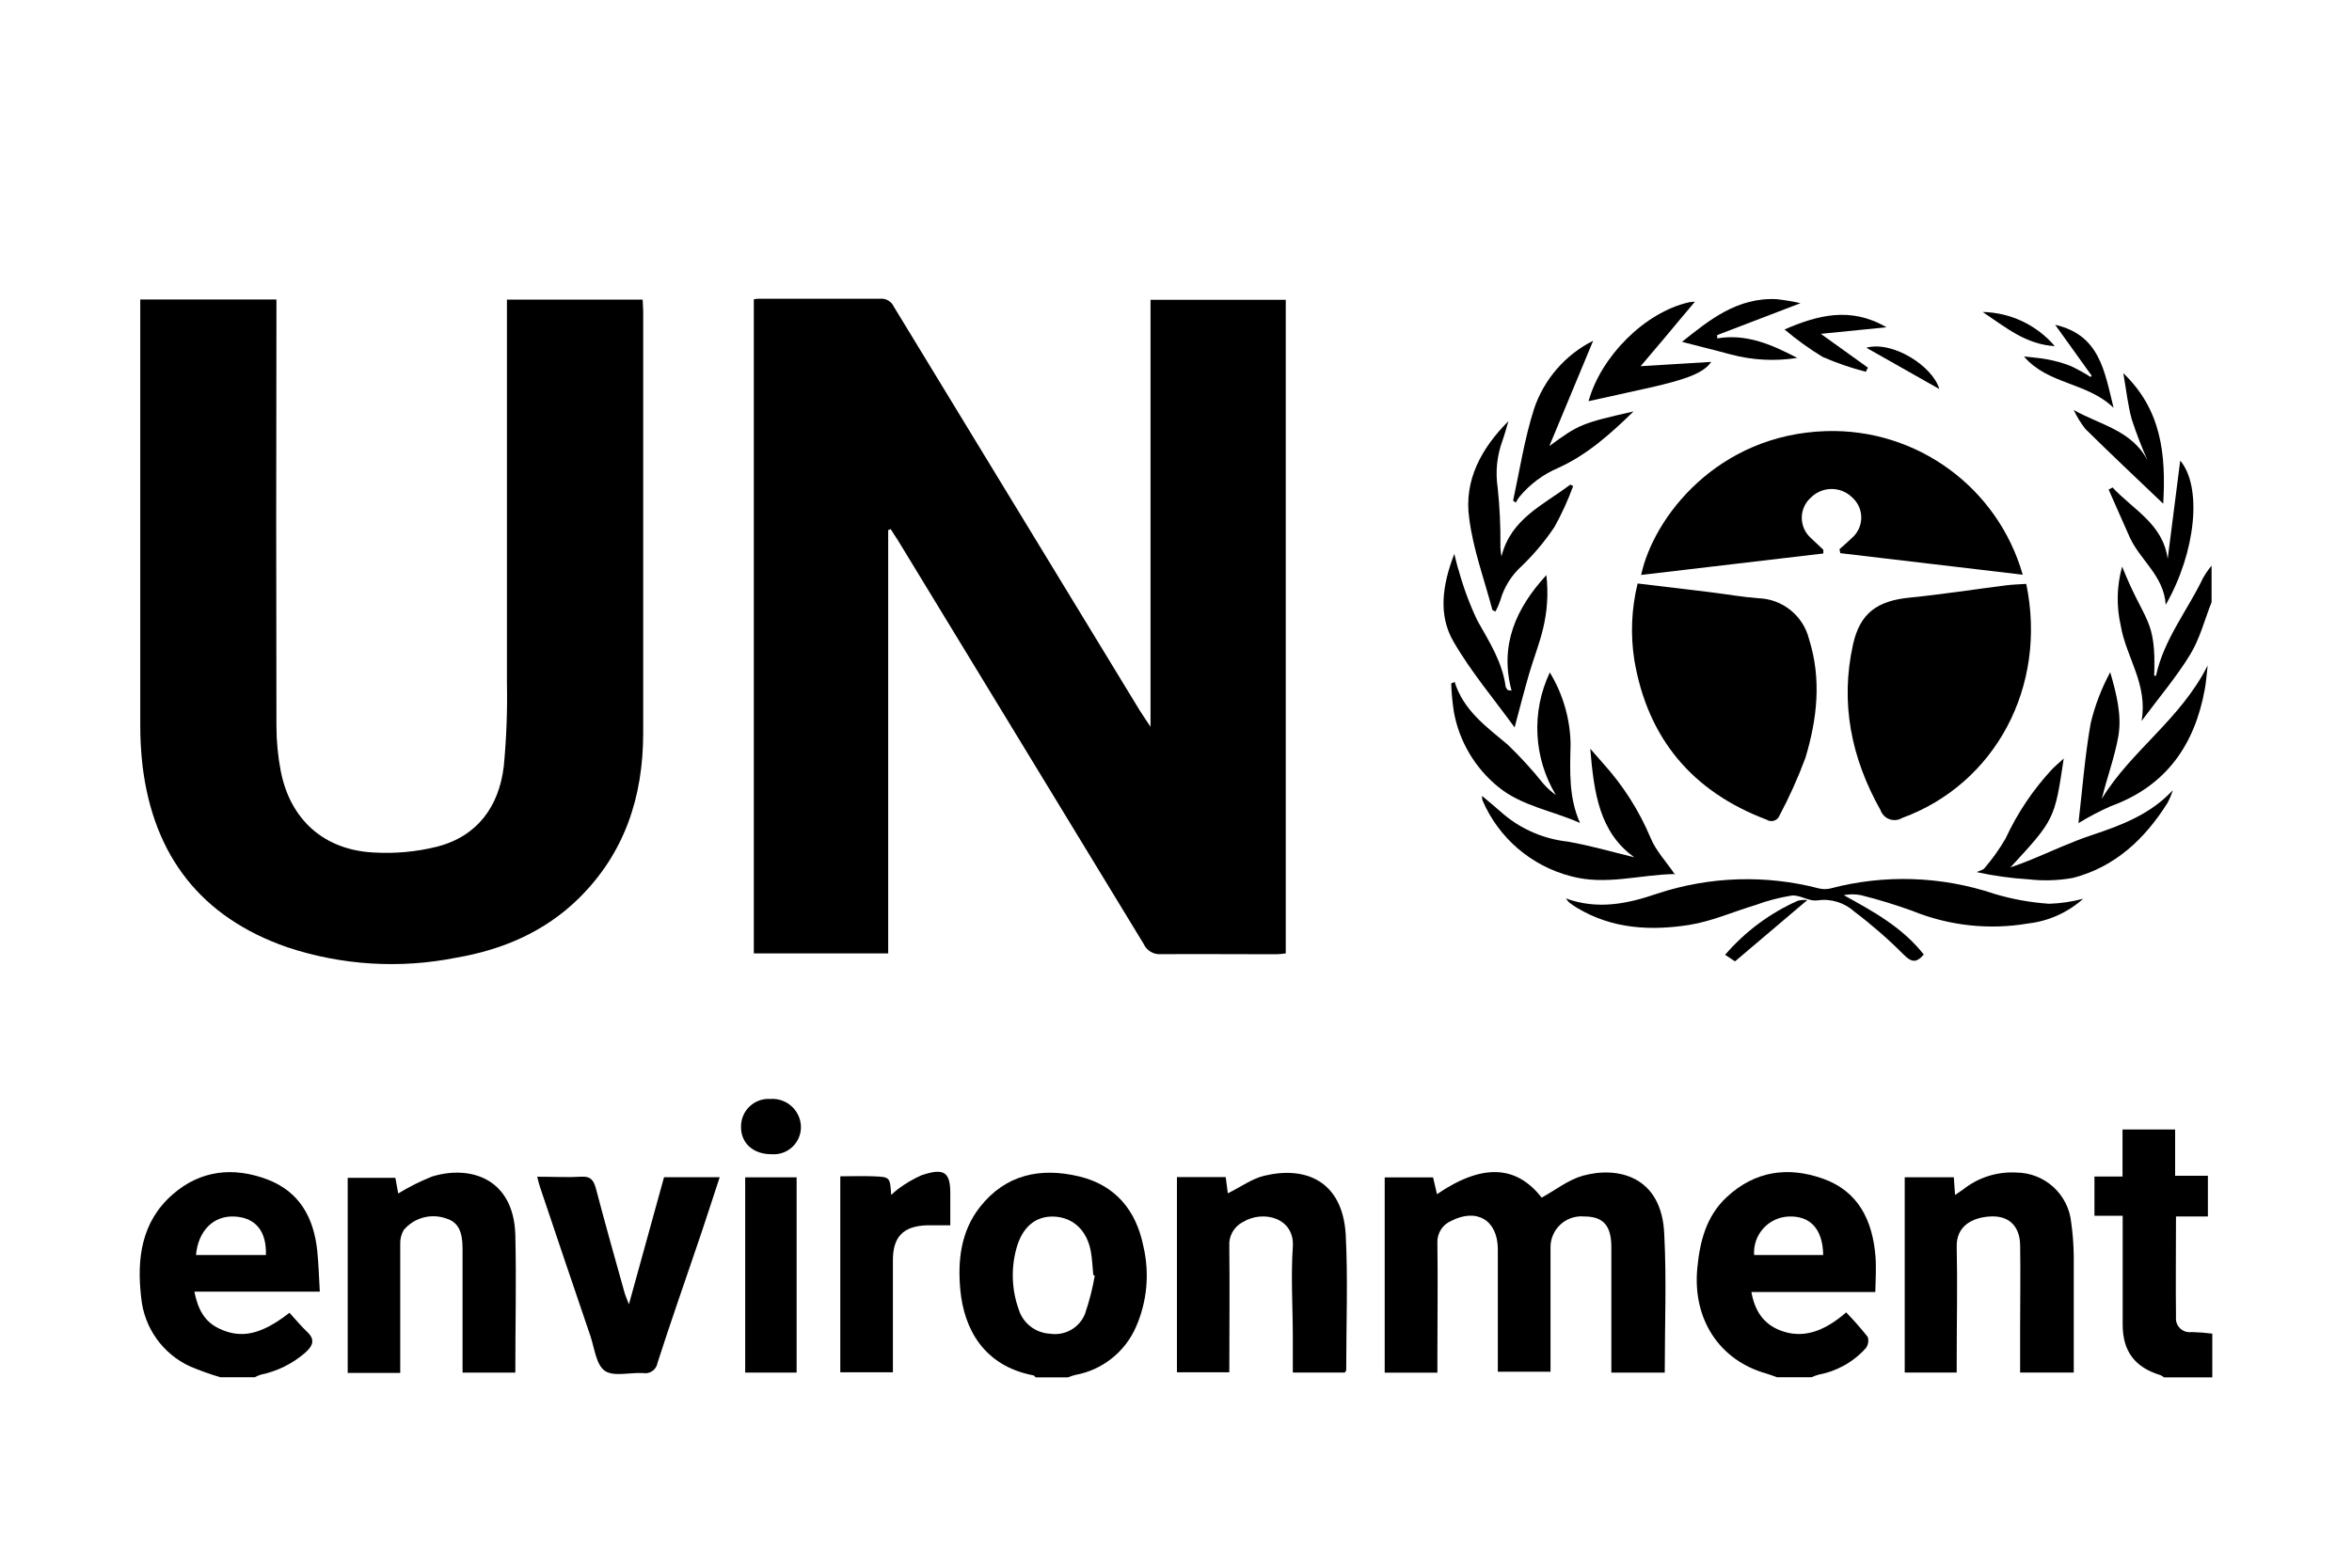
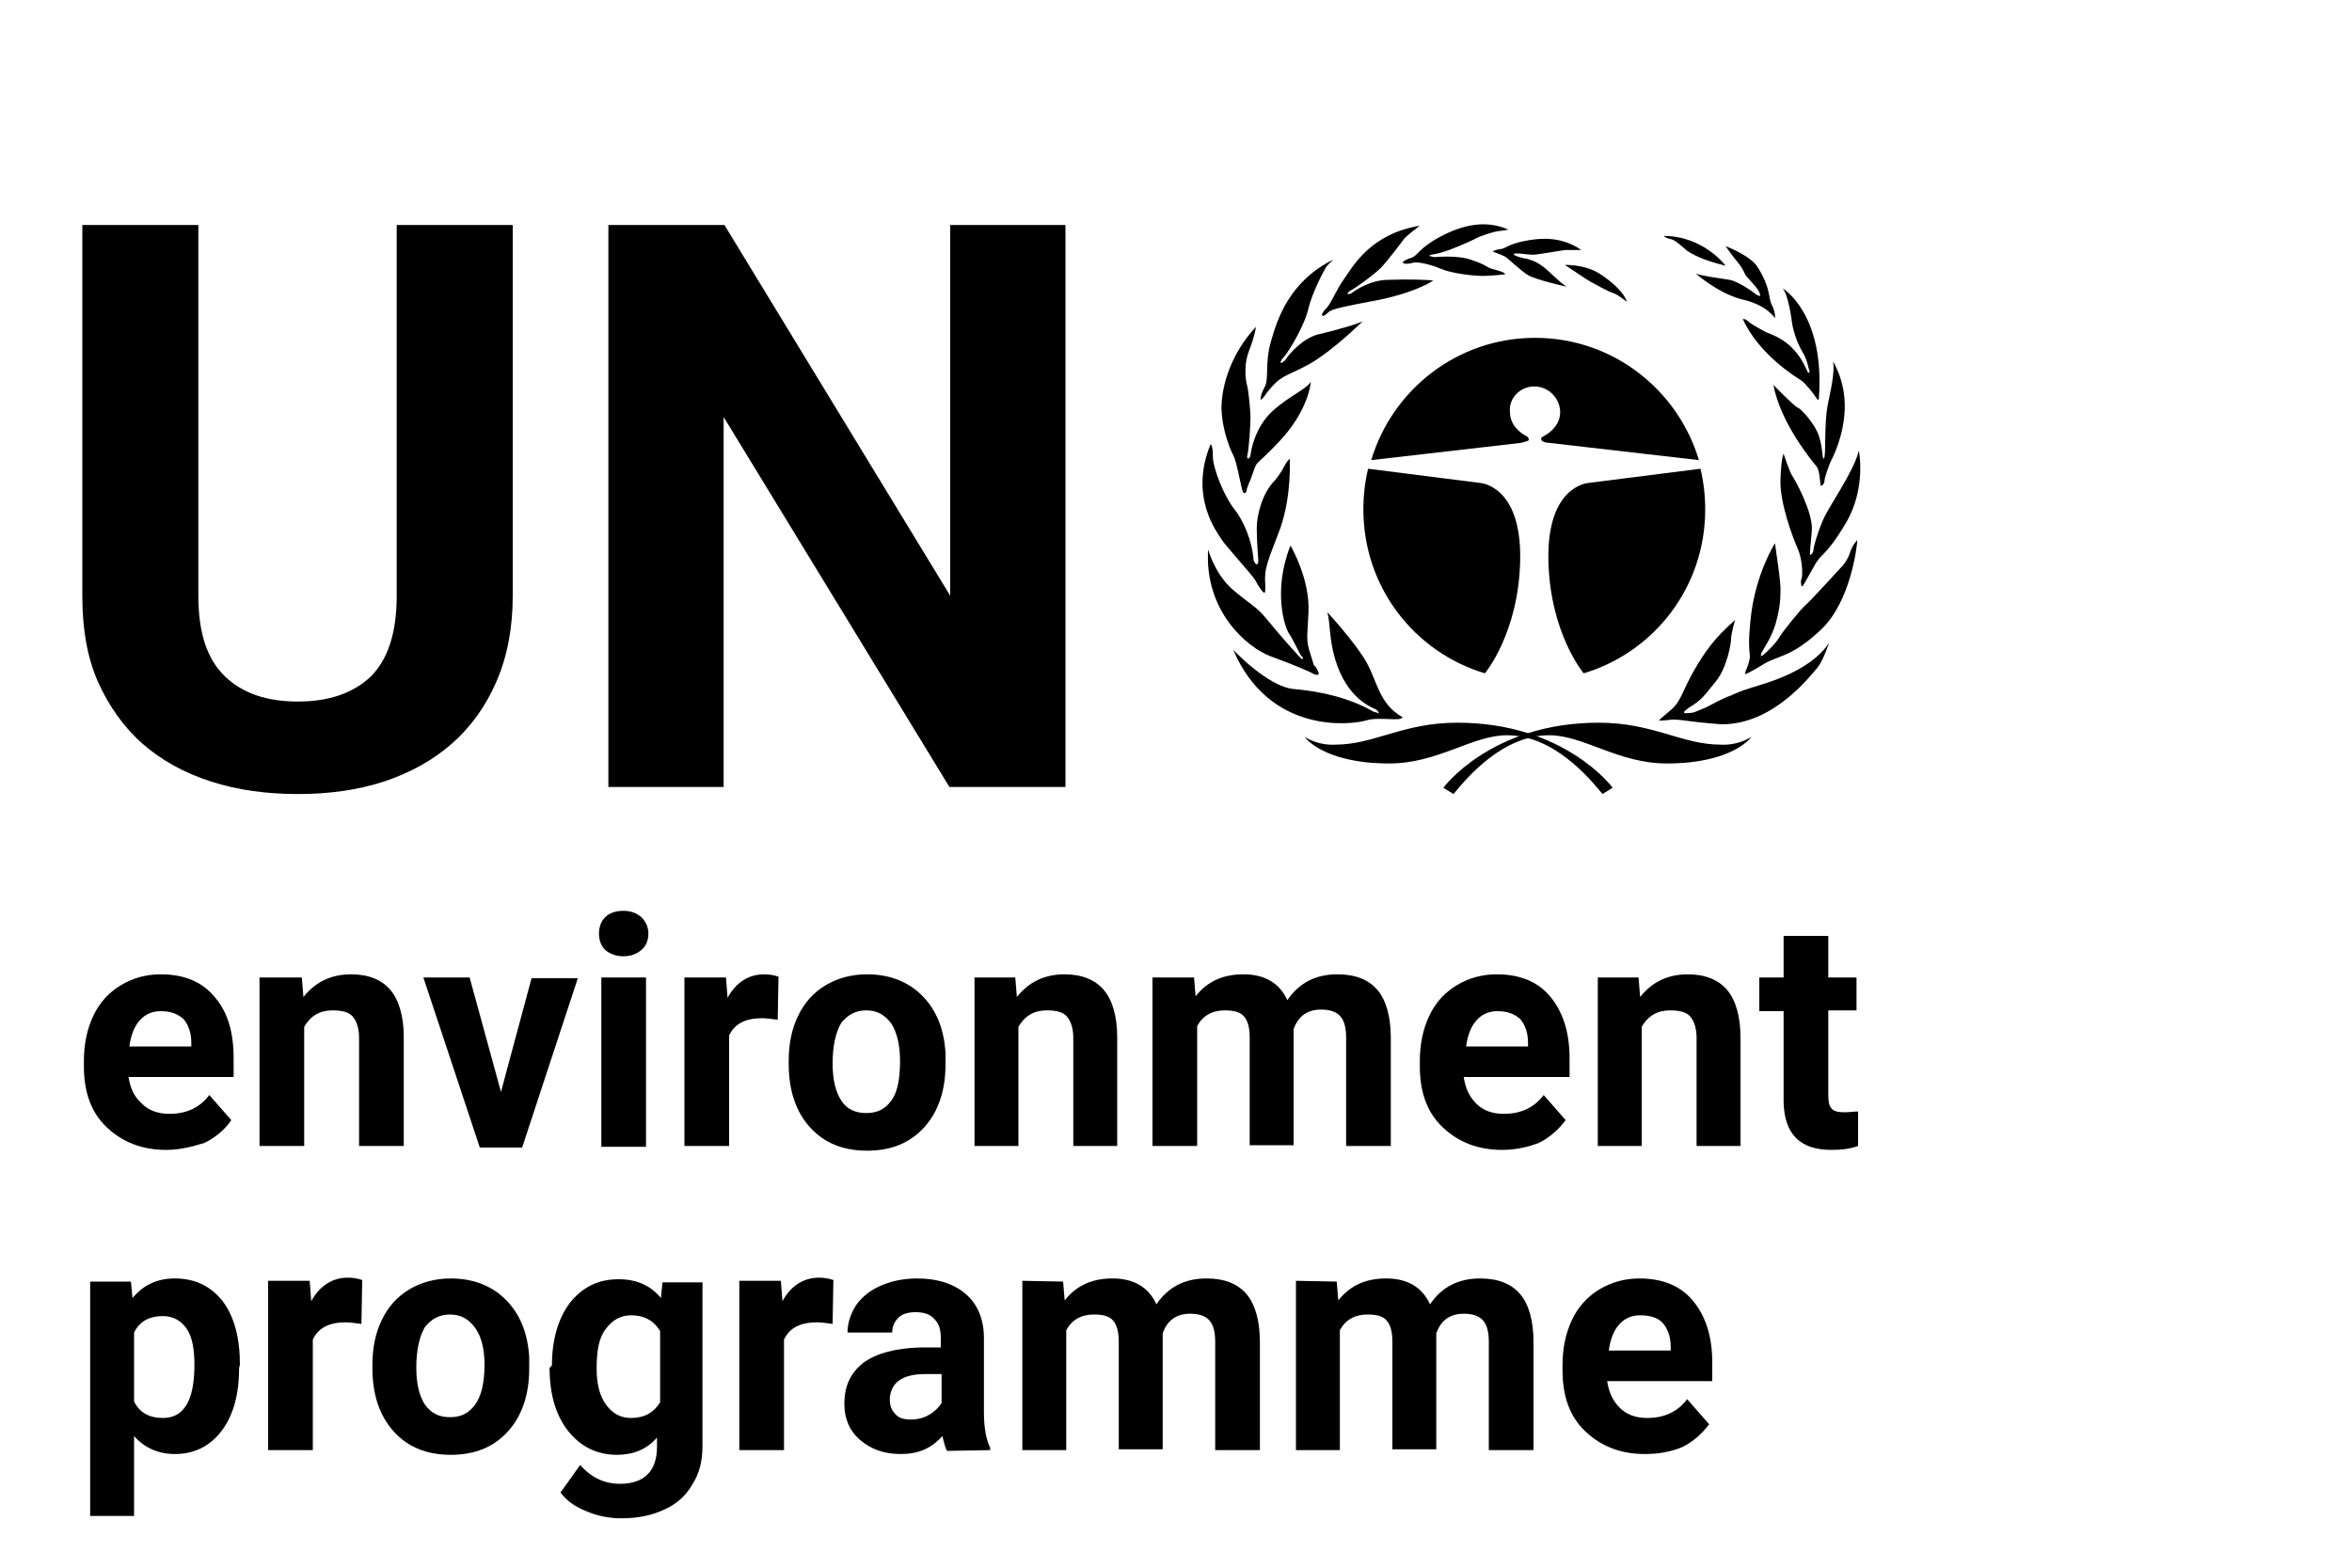
- <svg xmlns="http://www.w3.org/2000/svg" fill="currentColor" viewBox="0 0 300 200">
-   <path d="M279.55,169.94a1.75,1.75,0,0,1-2-1.92c-.05-4.23,0-8.46,0-12.83h4.07V150h-4.18v-5.9h-6.71v6h-3.58v5h3.6V157c0,4,0,8,0,12,0,3.41,1.58,5.46,4.81,6.43a1.82,1.82,0,0,1,.45.29h6.17v-5.58A25.24,25.24,0,0,0,279.55,169.94Z" />
-   <path d="M201.87,150c-1.84.52-3.46,1.82-5.23,2.79-3.23-4.15-7.58-4.38-13.35-.44-.18-.75-.35-1.49-.5-2.14h-6.17v24.91h6.72v-1.79c0-4.93.07-9.87,0-14.8a2.9,2.9,0,0,1,1.78-2.78c3.26-1.67,5.91-.07,5.93,3.6,0,4.74,0,9.48,0,14.22V175h6.72c0-5.36,0-10.59,0-15.81a3.93,3.93,0,0,1,4.25-4c2.44,0,3.48,1.1,3.51,3.83,0,4.78,0,9.56,0,14.34v1.75h6.81c0-6,.24-11.81-.06-17.6C212,150,206.3,148.76,201.87,150Z" />
-   <path d="M264.19,156a7.08,7.08,0,0,0-7-6.41,10,10,0,0,0-6.82,2.18c-.29.21-.59.4-1,.68l-.16-2.26h-6.26V175.1h6.63v-1.65c0-4.79.11-9.58,0-14.36-.08-2.69,2-3.78,4.31-3.9s3.73,1.19,3.78,3.64c.06,3.51,0,7,0,10.53v5.74h6.84v-1.66c0-4.39,0-8.79,0-13.18A33.28,33.28,0,0,0,264.19,156Z" />
-   <path d="M98.26,140.2a3.51,3.51,0,0,0-3.74,3.61c0,2.06,1.6,3.46,3.89,3.44a3.47,3.47,0,0,0,3.75-3.58A3.64,3.64,0,0,0,98.26,140.2Z" />
-   <path d="M161.25,150c-1.59.38-3,1.44-4.64,2.24-.07-.57-.17-1.27-.27-2.07h-6.22v24.9h6.68c0-5.44.06-10.75,0-16.07a3.2,3.2,0,0,1,1.72-3.09c2.59-1.59,6.64-.56,6.38,3.17s0,7.71,0,11.57v4.45h6.64c.08-.15.17-.23.17-.31,0-5.76.23-11.54-.06-17.28C171.24,150.67,166.54,148.72,161.25,150Z" />
-   <path d="M55.13,150.09a28.36,28.36,0,0,0-4.34,2.17l-.36-2H44.35v24.89h6.7c0-.65,0-1.22,0-1.79,0-4.89,0-9.77,0-14.66a3.31,3.31,0,0,1,.44-1.77A4.92,4.92,0,0,1,57,155.48c1.42.46,2,1.61,2,3.81v15.82h6.73c0-6,.14-11.8,0-17.61C65.5,150.34,60,148.61,55.13,150.09Z" />
-   <path d="M117.55,149.93a15.34,15.34,0,0,0-3,1.76,10.18,10.18,0,0,0-.88.76c-.14-2.27-.14-2.3-2.28-2.38-1.36-.06-2.72,0-4.21,0v25h6.71v-14.3c0-3,1.33-4.34,4.32-4.45,1,0,1.92,0,3,0v-3.76C121.27,149.54,120.5,148.94,117.55,149.93Z" />
-   <path d="M80.22,166.4c-.26-.7-.46-1.12-.58-1.56-1.22-4.36-2.45-8.72-3.6-13.1-.28-1.07-.61-1.69-1.88-1.62-1.8.11-3.6,0-5.64,0,.16.61.24,1,.37,1.35,2.13,6.32,4.25,12.64,6.41,18.95.53,1.56.73,3.68,1.84,4.46s3.2.2,4.86.29a1.59,1.59,0,0,0,1.87-1.31c1.61-5,3.32-9.89,5-14.83,1-2.9,1.92-5.8,2.93-8.85h-7.1C83.19,155.62,81.75,160.87,80.22,166.4Z" />
-   <path d="M95.05,175.11h6.56V150.2H95.05Z" />
-   <path d="M281,73.74c-2,4.17-5,7.83-6,12.47,0,0-.15,0-.23,0,.26-7.42-1.19-6.63-4.09-13.93a15.3,15.3,0,0,0-.17,7.57c.68,4,3.48,7.44,2.65,12.13,2.29-3.08,4.47-5.64,6.2-8.48,1.23-2,1.84-4.44,2.73-6.68V72.16A11.19,11.19,0,0,0,281,73.74Z" />
-   <path d="M162.86,121.74a11.26,11.26,0,0,0,1.14-.11V38.25H146.75V92.72c-.59-.9-1-1.48-1.38-2.09Q129.68,64.88,114,39.11a1.73,1.73,0,0,0-1.72-1c-5.09,0-10.18,0-15.27,0-.28,0-.56,0-.86.08v83.44h17.14v-54l.32-.13c.31.48.62,1,.92,1.43q15.69,25.74,31.35,51.5a2.21,2.21,0,0,0,2.16,1.3C153,121.7,157.92,121.74,162.86,121.74Z" />
-   <path d="M18.19,97.77c1.41,11.45,7.48,19.26,18.43,23.07a42.1,42.1,0,0,0,21.56,1.34c5.87-1,11.26-3.28,15.6-7.53,5.9-5.78,8.25-13,8.26-21.08q0-26.91,0-53.82c0-.52-.05-1-.07-1.53H64.66V40c0,15.69,0,31.39,0,47.08a92.58,92.58,0,0,1-.4,10.67c-.61,5.12-3.34,8.92-8.49,10.26a26.83,26.83,0,0,1-8.09.75c-6.34-.31-10.66-4.18-11.87-10.39a30.58,30.58,0,0,1-.55-5.81q-.06-26.32,0-52.65v-1.7H17.89V40q0,26.18,0,52.35A44.46,44.46,0,0,0,18.19,97.77Z" />
-   <path d="M232.9,55c-13.86.44-22,11-23.57,18.35l23.24-2.74,0-.47c-.53-.5-1.07-1-1.58-1.49a3.45,3.45,0,0,1,0-5.18,3.74,3.74,0,0,1,5.27,0,3.43,3.43,0,0,1-.07,5.18c-.51.48-1,.94-1.56,1.41l.1.51,23.27,2.75A25.27,25.27,0,0,0,232.9,55Z" />
-   <path d="M258.45,74.49c-.89.06-1.71.08-2.53.18-4.11.52-8.21,1.16-12.33,1.57s-6.34,1.94-7.24,6c-1.65,7.46-.22,14.48,3.51,21.11a1.89,1.89,0,0,0,2.77,1C254.5,100,261.17,87.59,258.45,74.49Z" />
-   <path d="M225.33,104.57A1.12,1.12,0,0,0,227,104a60.3,60.3,0,0,0,3.28-7.31c1.51-5,2.07-10.05.47-15.13a6.88,6.88,0,0,0-6.49-5.24c-2-.15-4.06-.52-6.1-.77l-9.28-1.11a24.86,24.86,0,0,0-.41,9.83C210.18,94.23,215.87,101,225.33,104.57Z" />
-   <path d="M261.37,115.3a31.84,31.84,0,0,1-7-1.27,36.46,36.46,0,0,0-20.92-.68,3.2,3.2,0,0,1-1.41,0,36.45,36.45,0,0,0-20.64.65c-3.71,1.27-7.54,2.12-11.67.62a3.79,3.79,0,0,0,.44.53,10.31,10.31,0,0,0,1,.68c4.48,2.69,9.4,2.94,14.33,2.16,2.86-.46,5.59-1.68,8.39-2.52a24.71,24.71,0,0,1,4.65-1.22c1.06-.11,2.26.8,3.28.61a5.81,5.81,0,0,1,4.73,1.46,59,59,0,0,1,6.26,5.46c1,1,1.61,1.1,2.57,0-2.69-3.45-6.43-5.5-10.21-7.58a5.73,5.73,0,0,1,2.19,0,67.13,67.13,0,0,1,6.55,2,27.06,27.06,0,0,0,14.8,1.61,12.64,12.64,0,0,0,7-3.15A19.25,19.25,0,0,1,261.37,115.3Z" />
-   <path d="M213.73,111.5s.05-.07,0,0Z" />
-   <path d="M200.35,111.78c4.47,1.22,8.84-.21,13.26-.27-1.1-1.59-2.41-3-3.06-4.58a33.54,33.54,0,0,0-6.1-9.57l-1.61-1.84c.47,5.66,1.18,10.69,5.62,13.85-2.67-.64-5.55-1.49-8.49-2a15.35,15.35,0,0,1-8.09-3.41c-.89-.8-1.83-1.56-2.84-2.42a1.79,1.79,0,0,0,.05.56A16.86,16.86,0,0,0,200.35,111.78Z" />
-   <path d="M213.73,111.5h-.12l.06.07Z" />
-   <path d="M196.87,100A51,51,0,0,0,192.31,95c-2.73-2.29-5.63-4.36-6.77-8l-.44.19a31.05,31.05,0,0,0,.34,3.61,16,16,0,0,0,5.69,9.61c3,2.44,6.86,3,10.4,4.58-1.45-3.28-1.28-6.6-1.2-10a18.16,18.16,0,0,0-2.65-9.2,16.57,16.57,0,0,0,.77,15.63A9.41,9.41,0,0,1,196.87,100Z" />
-   <path d="M269.16,85.76a26.6,26.6,0,0,0-2.5,6.55c-.73,4.15-1.05,8.37-1.55,12.7a34.92,34.92,0,0,1,4.12-2.16c7.06-2.56,10.71-7.81,12-14.95.16-.86.22-1.74.36-3-3.47,6.9-9.79,10.89-13.5,17,.68-2.76,1.65-5.35,2.11-8S269.94,88.45,269.16,85.76Z" />
-   <path d="M264.41,112c5.38-1.39,9.19-5,12.06-9.57a10.07,10.07,0,0,0,.68-1.62c-2.88,3.09-6.55,4.47-10.34,5.73-2.63.87-5.14,2.07-7.71,3.12-.88.36-1.78.7-2.67,1,5.64-6.12,5.64-6.12,6.8-13.89-.59.54-1.07.94-1.5,1.38a34,34,0,0,0-5.92,8.83,25.09,25.09,0,0,1-2.68,3.77c-.21.26-.66.34-1,.51a43,43,0,0,0,6.61.92A19.42,19.42,0,0,0,264.41,112Z" />
-   <path d="M193.19,92.8c.64-2.39,1.2-4.59,1.83-6.77.55-1.91,1.3-3.78,1.77-5.71a19.4,19.4,0,0,0,.45-6.95c-3.86,4.21-6,8.91-4.44,14.74l-.49-.07c-.09-.16-.25-.31-.27-.48-.43-3.13-2.09-5.7-3.6-8.39a39,39,0,0,1-2.37-6.36c-.21-.59-.33-1.22-.57-2.15-1.54,4-2.06,7.79-.13,11.15C187.62,85.71,190.58,89.2,193.19,92.8Z" />
-   <path d="M190.35,77.79c0,.06.15.09.4.23a9.54,9.54,0,0,0,.61-1.41,9.32,9.32,0,0,1,2.73-4.39,30.63,30.63,0,0,0,4.19-5A36.54,36.54,0,0,0,200.66,62l-.37-.17c-3.4,2.57-7.6,4.36-8.77,9.15a6.5,6.5,0,0,1-.14-1.47,63,63,0,0,0-.35-7.29,12.14,12.14,0,0,1,.61-6c.29-.81.51-1.66.76-2.49-3.44,3.44-5.7,7.54-5,12.4C187.9,70.08,189.32,73.91,190.35,77.79Z" />
-   <path d="M193.78,63.41a13.13,13.13,0,0,1,5-3.73c3.59-1.63,6.53-4.21,9.58-7.19-6.62,1.5-7,1.67-10.74,4.42l5.59-13.44a15.12,15.12,0,0,0-7.55,8.72C194.45,56,193.83,60,193,63.88l.34.24A6.71,6.71,0,0,1,193.78,63.41Z" />
-   <path d="M210.49,49.44c4.72-1.06,6.89-1.92,7.77-3.27l-9,.55c.64-.76,1.91-2.24,3.16-3.73s2.49-3,3.77-4.5a5.16,5.16,0,0,0-.78.08c-5.62,1.28-11.2,6.89-12.79,12.61C205.1,50.63,207.8,50.05,210.49,49.44Z" />
-   <path d="M269.46,62.19l-.5.27c.89,2,1.78,4.06,2.69,6.08,1.32,2.93,4.35,4.89,4.59,8.62,3.88-6.78,4.66-15.07,1.85-18.4-.54,4.2-1.07,8.37-1.6,12.54C275.89,66.83,272.05,65,269.46,62.19Z" />
-   <path d="M273.93,58.75c-2-3.86-6.08-4.55-9.42-6.44A12,12,0,0,0,266,54.73c3.19,3.15,6.46,6.23,9.92,9.53.37-6.35-.24-12-5.09-16.65.38,2.14.57,4.08,1.09,5.93A54.88,54.88,0,0,0,273.93,58.75Z" />
-   <path d="M220.76,45.22a20.47,20.47,0,0,0,8.48.44c-3.36-1.76-6.52-3.1-10.21-2.49l0-.42,10.62-4.07a27.52,27.52,0,0,0-3-.51c-5.09-.27-8.69,2.72-12.11,5.44C216.5,44.13,218.64,44.64,220.76,45.22Z" />
-   <path d="M232.47,45.53a36.29,36.29,0,0,0,5.52,1.9l.26-.53-6-4.31,8.37-.84c-4.61-2.68-8.8-1.53-13,.28A38,38,0,0,0,232.47,45.53Z" />
-   <path d="M266.67,48.1a23.1,23.1,0,0,0-2.58-1.42,16.34,16.34,0,0,0-2.93-.83c-1-.19-1.92-.24-3-.37,3.08,3.6,8.06,3.27,11.43,6.55-1.16-4.69-1.77-9.3-7.45-10.59l4.65,6.48Z" />
-   <path d="M230.52,114.83a3.12,3.12,0,0,0-1.25.1,26.39,26.39,0,0,0-9.23,6.88l1.26.84Z" />
-   <path d="M238.05,44.36l9.31,5.27C246.54,46.74,241.44,43.44,238.05,44.36Z" />
-   <path d="M252.89,39.8c3,2,5.48,4.12,9.2,4.36A12.42,12.42,0,0,0,252.89,39.8Z" />
-   <path d="M239.21,160.18c-.38-4.49-2.18-8.2-6.66-9.8s-8.71-1-12.29,2.33c-2.63,2.43-3.45,5.68-3.77,9.11-.61,6.49,2.83,11.75,8.84,13.42.45.13.88.31,1.32.46h4.4a8.46,8.46,0,0,1,.92-.33,10.68,10.68,0,0,0,6-3.36,1.58,1.58,0,0,0,.26-1.45,40.77,40.77,0,0,0-2.75-3.13c-3,2.62-5.73,3.35-8.43,2.29-2.16-.84-3.23-2.53-3.66-4.89h15.81C239.23,163.19,239.34,161.67,239.21,160.18Zm-15.47-.07a4.6,4.6,0,0,1,4.39-4.91c2.77-.12,4.37,1.6,4.42,4.91Z" />
-   <path d="M36.92,167.48c-3.53,2.75-6.09,3.35-8.87,2.06-2-.9-2.81-2.55-3.26-4.76h16c-.11-1.87-.15-3.57-.33-5.26-.45-4.17-2.25-7.49-6.36-9.05-4.35-1.64-8.54-1.19-12.09,1.92-4,3.5-4.58,8.23-4,13.16a10.78,10.78,0,0,0,6.27,8.79,38.28,38.28,0,0,0,3.81,1.36h4.41a4.45,4.45,0,0,1,.75-.32A12.48,12.48,0,0,0,39,172.51c.88-.8,1.24-1.59.2-2.57C38.39,169.17,37.68,168.3,36.92,167.48Zm-7-12.28c2.67.14,4.09,1.85,4,4.91H25C25.28,157,27.24,155.06,29.92,155.2Z" />
-   <path d="M145.84,159c-.92-4.58-3.56-7.81-8.21-8.92-4.91-1.17-9.36-.26-12.64,3.91-2.44,3.11-2.85,6.82-2.5,10.57.47,5,3,9.69,9.3,10.9.12,0,.21.17.31.26h4.11a8,8,0,0,1,.94-.31,10.49,10.49,0,0,0,7.73-6.09A16.29,16.29,0,0,0,145.84,159Zm-7.42,8.55a4.12,4.12,0,0,1-4.49,2.6,4.41,4.41,0,0,1-4-3.12,12.9,12.9,0,0,1-.32-7.63c.73-2.82,2.45-4.3,4.86-4.19s4.18,1.75,4.67,4.46c.18,1,.21,2,.31,3l.19.07A31.3,31.3,0,0,1,138.42,167.53Z" />
+ <svg xmlns="http://www.w3.org/2000/svg" version="1.1" id="Layer_1" x="0px" y="0px" viewBox="0 0 300 200" style="enable-background:new 0 0 300 200;" xml:space="preserve">
+   <g>
+     <g>
+       <g>
+         <g>
+           <g>
+             <g>
+               <path class="st0" d="M189.4,85.9c-9-2.7-15.5-11-15.5-20.9c0-1.8,0.2-3.5,0.6-5.2l14.2,1.8c0,0,5.4,0.2,5.2,9.9        C193.7,80.8,189.4,85.9,189.4,85.9z" />
+               <path class="st0" d="M202,85.9c9-2.7,15.5-11,15.5-20.9c0-1.8-0.2-3.5-0.6-5.2l-14.2,1.8c0,0-5.4,0.2-5.2,9.9        C197.7,80.8,202,85.9,202,85.9z" />
+               <path class="st0" d="M195.7,49.3c1.8,0,3.3,1.5,3.3,3.3c0,1.4-1,2.5-2.2,3.1c-0.1,0.1-0.3,0.1-0.2,0.4s0.7,0.4,1,0.4l19.1,2.2        c-2.7-9-11-15.6-20.9-15.6l0,0c-9.9,0-18.2,6.6-20.9,15.6l19.1-2.2c0.3-0.1,1-0.2,1-0.4s-0.1-0.3-0.2-0.4        c-1.2-0.6-2.2-1.7-2.2-3.1C192.4,50.8,193.9,49.3,195.7,49.3L195.7,49.3z" />
+             </g>
+             <g>
+               <path class="st0" d="M204.4,101.3l1.3-0.8c0,0-6.1-8.3-19.8-8.3c-7,0-10.6,2.8-15.6,2.8c0,0-2,0.2-3.9-1c0,0,2.3,3.4,10.8,3.4        c6.2,0,10.6-3.6,15-3.6C198.1,93.8,202.6,99.1,204.4,101.3z" />
+             </g>
+             <g>
+               <path class="st0" d="M185.4,101.3l-1.3-0.8c0,0,6.1-8.3,19.8-8.3c7,0,10.6,2.8,15.6,2.8c0,0,2,0.2,3.9-1c0,0-2.3,3.4-10.8,3.4        c-6.2,0-10.6-3.6-15-3.6C191.7,93.8,187.2,99.1,185.4,101.3z" />
+             </g>
+             <path class="st0" d="M178.9,91.5c-0.2,0.6-2.9-0.1-4.6,0.4c-2,0.6-12.4,1.8-17-9c0,0,4.4,4.7,7.7,5c3.4,0.3,7.1,1.1,10.2,2.9       l0.7,0.2c0,0-0.1-0.3-0.4-0.5c-0.4-0.2-3.7-1.3-5.2-6.4c-0.8-2.7-0.6-4.6-1-6c0,0,3.6,3.9,5,6.4       C175.7,87,175.9,89.8,178.9,91.5z" />
+             <path class="st0" d="M168.2,86c-0.3,0.3-0.9-0.2-1.2-0.3c-0.2-0.1-2-0.9-5-2c-2.9-1.1-8.4-5.7-7.9-13.6c0,0,0.8,3,3,5       c2.3,2,3.1,2.2,4.4,3.8s4.5,5.3,4.6,5.2s0.2-0.2-0.1-0.4c-0.2-0.2-1.1-2.2-1.6-2.9s-2.1-5.4,0.2-11.2c0,0,2.5,4.2,2.3,8.5       s-0.4,3.3,0.7,6.8C167.8,84.9,168.3,85.9,168.2,86z" />
+             <path class="st0" d="M161.3,75.6c-0.1,0.2-0.8-0.8-1.2-1.6c-0.5-0.8-3.9-4.5-4.3-5.2c-0.4-0.7-4.2-5.3-1.4-12.1       c0,0,0.3-0.1,0.3,1.5s1.5,5.2,2.7,6.7c1.2,1.5,2.3,4,2.5,6.6c0,0,0.2,0.5,0.4,0.5s0.2-0.5,0.2-0.5s-0.2-2.4-0.2-4.1       s0.7-4.5,2.3-6.1c0,0,0.7-0.8,1.2-1.8c0,0,0.3-0.6,0.7-1c0,0,0.3,4.6-1.2,8.9c-1.6,4.3-2.1,5-1.9,7.4       C161.4,75,161.4,75.6,161.3,75.6z" />
+             <path class="st0" d="M158.7,62.9c-0.2,0-0.3-0.6-0.4-1c-0.1-0.4-0.6-3-0.9-3.6c-0.3-0.6-1.5-3.1-1.6-6.2c0-3,1.3-7.1,4.4-10.4       c0,0-0.1,1-0.9,3.1c-0.8,2.1-0.3,4.2-0.2,4.5s0.4,2.9,0.4,4c0,0.9-0.2,4.1-0.4,4.8c0,0-0.1,0.4,0.1,0.4s0.3-0.4,0.3-0.4       s0.2-2.5,2-4.8c1.9-2.3,5.2-3.6,5.7-4.6c0,0-0.2,3.6-4.1,7.7c-3.5,3.7-2.5,1.8-3.6,4.8c0,0-0.5,1.1-0.5,1.4       C158.9,63,158.7,62.9,158.7,62.9z" />
+             <path class="st0" d="M160.8,51c0,0-0.1-0.5,0.5-1.6s0-3,0.8-5.8s2.3-7.7,8-10.5c0,0-0.6,0.5-0.9,0.9c-0.3,0.4-1.8,3.3-2.3,5.3       c-0.4,2-2.4,5.4-3.1,6.2c-0.7,0.8-0.4,0.8-0.4,0.8s0.4-0.1,0.7-0.6c0.4-0.6,2.2-2.7,4.3-3.1c2.1-0.5,5.3-1.4,5.5-1.7       c0,0-3.6,3.6-6.8,5.5c-3.3,1.8-3.6,1.3-5.6,3.8C161.6,50.1,161,51,160.8,51z" />
+             <path class="st0" d="M168.6,40.2c0,0,0-0.3,0.6-0.9c0.6-0.6,1.2-2.3,2.3-3.8c1.1-1.6,3.4-5.7,9.6-6.7c0,0-1.9,1.4-2.1,1.8       c-0.3,0.4-2.1,2.8-2.9,3.6c-0.8,0.8-3.1,2.5-3.9,2.9c0,0-0.4,0.3-0.3,0.4c0.1,0.1,0.5-0.1,0.5-0.1s2.1-1.7,4.7-1.7       c2.6-0.1,5.3,0,5.7,0.1c0,0-2.4,1.7-8.2,2.7c-5.8,1.1-4.7,1.1-5.6,1.7C169,40.2,168.8,40.4,168.6,40.2z" />
+             <path class="st0" d="M178.9,33.5c0,0,0.1-0.3,1.1-0.6c0.9-0.3,0.9-1.2,3.7-2.7s5.8-2.2,8.7-0.9c0,0-1.2,0.2-1.4,0.2       s-2.3,0.6-2.9,1c-0.6,0.3-3.7,1.7-5,1.9c-1.3,0.2-0.6,0.3-0.6,0.3s0.3,0.1,0.5,0.1s3-0.3,4.8,0.4c1.8,0.6,1.8,0.9,2.5,1.1       s1.6,0.4,1.7,0.7c0,0-1.8,0.2-2.9,0.2s-3.9-0.3-5.3-0.9c-1.4-0.6-2.9-0.9-3.5-0.8C179.7,33.7,179.1,33.7,178.9,33.5z" />
+             <path class="st0" d="M190.4,32.1c0,0,0.1-0.2,0.9-0.3s1-0.6,2.9-1s4.8-0.8,7.5,1.1c0,0-1.6,0-2,0s-3.5,0.6-4.2,0.6       s-2.2-0.3-2.4-0.1s1.3,0.6,1.6,0.6c0.2,0.1,1.3,0.2,2.7,1.5c1.4,1.3,2.3,2.1,2.5,2.1c0,0-4-0.9-5-1.5s-2.7-2.3-3-2.4       C191.5,32.5,190.4,32.1,190.4,32.1z" />
+             <path class="st0" d="M199.6,33.8c0,0,2.5-0.1,4.4,1.1s3.3,2.7,3.5,3.6c0,0-1.1-0.9-1.7-1.1c-0.7-0.2-2.6-1.3-3-1.5       S200.1,34.1,199.6,33.8z" />
+             <path class="st0" d="M211.6,91.9c0,0,0.4-0.4,1.6-1.4s1.5-2.6,2.9-5s2.5-4,5.2-6.4c0,0-0.5,1.8-0.5,2.4s-0.5,3.7-2,5.5       s-1.6,2.2-3.4,3.3c0,0-0.7,0.5-0.6,0.6c0,0.2,1.2,0,1.2,0s1.3-0.5,1.7-0.7s2.2-1.2,2.9-1.4c0.7-0.3,1.3-0.6,2.9-1.1       c1.6-0.5,7.4-2,9.8-5.7c0,0-0.7,2.2-1.5,3.2c-0.9,1-5.6,7.3-12.3,7.2c0,0-2.6-0.2-4-0.4c-1.4-0.2-1.9-0.2-2.1-0.2       C213.1,91.8,211.8,92,211.6,91.9z" />
+             <path class="st0" d="M226.4,69.3c0,0-2.5,3.9-3.1,9.6s0.4,3.9-0.5,6.4c0,0-0.3,0.6-0.2,0.7c0.1,0,0.6-0.2,2.4-1.3       c1.8-1.1,3.5-0.8,7.3-4.4s4.6-10.8,4.6-11.4c0,0-0.6,0.6-0.9,1.5c-0.3,1-0.9,1.7-1,1.8c-0.1,0.1-4.2,4.6-4.7,5       c-0.5,0.4-2.9,3.3-3.4,4.2c-0.5,0.8-2.1,2.4-2.3,2.3c0,0,0-0.4,0.2-0.6c0.1-0.3,1.2-1.8,1.7-3.6s0.6-2.9,0.6-4       C227.2,74.4,226.5,70.2,226.4,69.3z" />
+             <path class="st0" d="M229.8,74.8c0,0-0.2-0.6,0-1c0.1-0.2,0.2-2.2-0.5-3.8c-0.7-1.6-2.3-5.9-2.2-8.8c0.1-2.9,0.4-3.3,0.4-3.3       s0.8,2.4,1.1,2.8s2.7,4.7,2.5,7s-0.3,3.1-0.2,3.1s0.4-0.3,0.4-0.6s0.4-1.9,1.2-3.8c0.8-1.9,3.9-6.1,4.6-8.9c0,0,1,4.8-1.7,9.3       s-3,3.5-4.1,5.6C230.1,74.5,230,74.8,229.8,74.8z" />
+             <path class="st0" d="M232.3,62c-0.2,0-0.1-1.9-0.6-2.5s-4.6-5.5-5.5-10.4c0,0,2.6,2.7,3.1,2.9s2.2,2.1,2.7,3.6s0.4,2.8,0.6,2.9       s0.2-1.7,0.2-1.7s0-3.4,0.3-5s1-4.3,0.7-5.7c0,0,1.6,2.5,1.5,6c-0.1,3.6-1.6,6.4-1.8,6.8c-0.2,0.4-0.8,2.1-0.8,2.5       S232.3,62,232.3,62z" />
+             <path class="st0" d="M227.4,36.8c0,0,5.4,3.2,4.6,14c0,0,0,0.5-0.3,0s-1.5-2-2-2.3s-5.4-3.3-7.4-7.8c0,0,0.3-0.1,0.8,0.4       c0.5,0.4,2,1.2,2.2,1.3c0.2,0.1,1.9,0.6,3.2,1.9s1.7,2.4,2.1,3.2c0,0,0.4,0.3,0.1-0.5c-0.2-0.8-0.3-1.3-0.9-2.3       c-0.6-1-1.2-2.8-1.3-4.1C228.3,39.3,227.9,37.4,227.4,36.8z" />
+             <path class="st0" d="M226.4,40.6c0,0,0.1-0.7-0.4-1.7s-0.1-2.1-1.8-4.8c-0.9-1.5-4.1-2.7-4.1-2.7s0.9,1.3,1.5,2s0.8,1.2,1,1.6       c0.2,0.4,1.3,1.4,1.7,2.1c0.1,0.1,0.2,0.4,0.2,0.6c0,0.2-0.4-0.1-0.6-0.2c-0.1-0.1-2.1-1.6-3.3-1.8c-1.2-0.2-3.6-0.5-4.3-0.8       c0,0,2.8,2.5,5.9,3.3C225.4,38.9,226.4,40.6,226.4,40.6z" />
+             <path class="st0" d="M220.1,33.9c0,0-2.8-3.8-7.9-3.8c0,0,0.3,0.3,0.9,0.4c0.6,0.1,1.6,1.1,2.1,1.5       C215.7,32.3,216.8,33.1,220.1,33.9z" />
+           </g>
+         </g>
+       </g>
+     </g>
+     <path class="st0" d="M65.4,28.7V76c0,4.1-0.7,7.8-2.1,11s-3.3,5.8-5.7,7.9s-5.3,3.7-8.6,4.8c-3.4,1.1-7,1.6-11,1.6   s-7.7-0.5-11.1-1.6s-6.3-2.7-8.7-4.8c-2.4-2.1-4.3-4.8-5.7-7.9c-1.4-3.2-2-6.8-2-11V28.7h14.8V76c0,4.7,1.1,8.1,3.4,10.3   s5.4,3.2,9.3,3.2c4,0,7.1-1.1,9.3-3.2c2.2-2.2,3.3-5.6,3.3-10.3V28.7H65.4z" />
+     <path class="st0" d="M135.9,100.4h-14.8L92.3,53.2v47.2H77.6V28.7h14.8L121.2,76V28.7h14.7V100.4L135.9,100.4z" />
+     <g>
+       <path class="st0" d="M21.2,146.7c-3.1,0-5.6-1-7.6-2.9s-2.9-4.5-2.9-7.8v-0.6c0-2.2,0.4-4.1,1.2-5.8c0.8-1.7,2-3,3.5-3.9    s3.2-1.4,5.1-1.4c2.9,0,5.2,0.9,6.8,2.8c1.7,1.9,2.5,4.5,2.5,7.9v2.4H16.4c0.2,1.4,0.7,2.5,1.7,3.4c0.9,0.9,2.1,1.3,3.5,1.3    c2.2,0,3.9-0.8,5.1-2.4l2.8,3.2c-0.8,1.2-2,2.2-3.4,2.9C24.5,146.3,22.9,146.7,21.2,146.7z M20.5,129c-1.1,0-2,0.4-2.7,1.2    c-0.7,0.8-1.1,1.9-1.3,3.3h7.9V133c0-1.3-0.4-2.3-1-3C22.6,129.3,21.7,129,20.5,129z" />
+       <path class="st0" d="M38.5,124.7l0.2,2.5c1.5-1.9,3.5-2.9,6.1-2.9c2.2,0,3.9,0.7,5,2s1.7,3.4,1.7,6v13.9h-5.7v-13.8    c0-1.2-0.3-2.1-0.8-2.7s-1.4-0.8-2.6-0.8c-1.6,0-2.8,0.7-3.6,2.1v15.2h-5.7v-21.5H38.5z" />
+       <path class="st0" d="M63.9,139.3l3.9-14.5h5.9l-7.1,21.6h-5.4L54,124.7h5.9L63.9,139.3z" />
+       <path class="st0" d="M76.4,119.1c0-0.9,0.3-1.6,0.8-2.1s1.3-0.8,2.3-0.8s1.7,0.3,2.3,0.8c0.6,0.6,0.9,1.3,0.9,2.1    c0,0.9-0.3,1.6-0.9,2.1s-1.3,0.8-2.3,0.8c-0.9,0-1.7-0.3-2.3-0.8C76.7,120.7,76.4,120,76.4,119.1z M82.4,146.3h-5.7v-21.6h5.7    V146.3z" />
+       <path class="st0" d="M99.2,130.1c-0.8-0.1-1.4-0.2-2-0.2c-2.1,0-3.5,0.7-4.2,2.2v14.1h-5.7v-21.5h5.3l0.2,2.6c1.1-2,2.7-3,4.7-3    c0.6,0,1.2,0.1,1.8,0.3L99.2,130.1z" />
+       <path class="st0" d="M100.6,135.3c0-2.1,0.4-4.1,1.2-5.7c0.8-1.7,2-3,3.5-3.9s3.3-1.4,5.3-1.4c2.8,0,5.2,0.9,7,2.7s2.8,4.2,3,7.3    v1.5c0,3.3-0.9,6-2.7,8s-4.2,3-7.3,3c-3.1,0-5.5-1-7.3-3s-2.7-4.7-2.7-8.1V135.3L100.6,135.3z M106.2,135.7c0,2.1,0.4,3.6,1.1,4.7    s1.8,1.6,3.2,1.6c1.4,0,2.4-0.5,3.2-1.6c0.8-1.1,1.1-2.8,1.1-5.1c0-2-0.4-3.6-1.1-4.7c-0.8-1.1-1.8-1.7-3.2-1.7    c-1.4,0-2.4,0.6-3.2,1.6C106.6,131.7,106.2,133.4,106.2,135.7z" />
+       <path class="st0" d="M129.5,124.7l0.2,2.5c1.5-1.9,3.5-2.9,6.1-2.9c2.2,0,3.9,0.7,5,2s1.7,3.4,1.7,6v13.9h-5.6v-13.8    c0-1.2-0.3-2.1-0.8-2.7s-1.4-0.8-2.6-0.8c-1.6,0-2.8,0.7-3.6,2.1v15.2h-5.6v-21.5H129.5z" />
+       <path class="st0" d="M152.3,124.7l0.2,2.4c1.5-1.9,3.5-2.8,6.1-2.8c2.7,0,4.6,1.1,5.6,3.3c1.5-2.2,3.6-3.3,6.4-3.3    c2.3,0,4,0.7,5.1,2s1.7,3.4,1.7,6.1v13.8h-5.7v-13.8c0-1.2-0.2-2.1-0.7-2.7s-1.3-0.9-2.5-0.9c-1.7,0-2.9,0.8-3.5,2.5v14.8h-5.6    v-13.7c0-1.2-0.2-2.1-0.7-2.7s-1.3-0.8-2.5-0.8c-1.6,0-2.8,0.7-3.5,2v15.3H147v-21.5H152.3z" />
+       <path class="st0" d="M191.6,146.7c-3.1,0-5.6-1-7.6-2.9s-2.9-4.5-2.9-7.8v-0.6c0-2.2,0.4-4.1,1.2-5.8c0.8-1.7,2-3,3.5-3.9    s3.2-1.4,5.1-1.4c2.9,0,5.2,0.9,6.8,2.8s2.5,4.5,2.5,7.9v2.4h-13.5c0.2,1.4,0.7,2.5,1.6,3.4s2.1,1.3,3.5,1.3    c2.2,0,3.9-0.8,5.1-2.4l2.8,3.2c-0.9,1.2-2,2.2-3.4,2.9C195,146.3,193.4,146.7,191.6,146.7z M191,129c-1.1,0-2,0.4-2.7,1.2    c-0.7,0.8-1.1,1.9-1.3,3.3h7.9V133c0-1.3-0.4-2.3-1-3C193.1,129.3,192.2,129,191,129z" />
+       <path class="st0" d="M209,124.7l0.2,2.5c1.5-1.9,3.5-2.9,6.1-2.9c2.2,0,3.9,0.7,5,2s1.7,3.4,1.7,6v13.9h-5.6v-13.8    c0-1.2-0.3-2.1-0.8-2.7s-1.4-0.8-2.6-0.8c-1.6,0-2.8,0.7-3.6,2.1v15.2h-5.6v-21.5H209z" />
+       <path class="st0" d="M233.2,119.4v5.3h3.6v4.2h-3.6v10.8c0,0.8,0.1,1.4,0.4,1.7c0.3,0.4,0.9,0.5,1.7,0.5c0.6,0,1.2-0.1,1.7-0.1    v4.4c-1.1,0.4-2.2,0.5-3.4,0.5c-4,0-6-2-6.1-6.1V129h-3.1v-4.3h3.1v-5.3H233.2L233.2,119.4z" />
+     </g>
+     <g>
+       <path class="st0" d="M30.5,174.5c0,3.3-0.7,6-2.2,8s-3.5,3-6,3c-2.1,0-3.9-0.8-5.2-2.3v10.2h-5.6v-29.9h5.2l0.2,2.1    c1.4-1.7,3.2-2.5,5.4-2.5c2.6,0,4.6,1,6.1,2.9c1.5,2,2.2,4.7,2.2,8.1L30.5,174.5L30.5,174.5z M24.8,174.1c0-2-0.3-3.6-1-4.6    s-1.7-1.6-3-1.6c-1.8,0-3,0.7-3.7,2.1v8.8c0.7,1.4,1.9,2.1,3.7,2.1C23.5,180.9,24.8,178.6,24.8,174.1z" />
+       <path class="st0" d="M46.1,168.9c-0.8-0.1-1.5-0.2-2-0.2c-2.1,0-3.5,0.7-4.2,2.2V185h-5.7v-21.6h5.3l0.2,2.6c1.1-2,2.7-3,4.7-3    c0.6,0,1.2,0.1,1.8,0.3L46.1,168.9z" />
+       <path class="st0" d="M47.5,174.1c0-2.1,0.4-4.1,1.2-5.7c0.8-1.7,2-3,3.5-3.9s3.3-1.4,5.3-1.4c2.8,0,5.2,0.9,7,2.7    c1.8,1.8,2.8,4.2,3,7.3v1.5c0,3.3-0.9,6-2.7,8s-4.2,3-7.3,3s-5.5-1-7.3-3s-2.7-4.7-2.7-8.1L47.5,174.1L47.5,174.1z M53.1,174.5    c0,2.1,0.4,3.6,1.1,4.7c0.8,1.1,1.8,1.6,3.2,1.6s2.4-0.5,3.2-1.6s1.2-2.8,1.2-5.1c0-2-0.4-3.6-1.2-4.7c-0.8-1.1-1.8-1.7-3.2-1.7    s-2.4,0.6-3.2,1.6C53.5,170.5,53.1,172.2,53.1,174.5z" />
+       <path class="st0" d="M70.4,174.2c0-3.3,0.8-6,2.3-8c1.6-2,3.6-3,6.2-3c2.3,0,4.1,0.8,5.4,2.4l0.2-2h5.1v20.9    c0,1.9-0.4,3.5-1.3,4.9c-0.8,1.4-2,2.5-3.6,3.2c-1.5,0.7-3.3,1.1-5.4,1.1c-1.6,0-3.1-0.3-4.5-0.9c-1.5-0.6-2.6-1.4-3.3-2.4    l2.5-3.5c1.4,1.6,3.1,2.4,5.1,2.4c1.5,0,2.7-0.4,3.5-1.2s1.2-2,1.2-3.5v-1.2c-1.3,1.5-3,2.2-5.1,2.2c-2.5,0-4.6-1-6.2-3    s-2.4-4.7-2.4-8.1L70.4,174.2L70.4,174.2z M76.1,174.6c0,2,0.4,3.5,1.2,4.6c0.8,1.1,1.8,1.7,3.2,1.7c1.7,0,2.9-0.7,3.7-2v-9.1    c-0.8-1.3-2-2-3.7-2c-1.3,0-2.4,0.6-3.2,1.7C76.4,170.6,76.1,172.3,76.1,174.6z" />
+       <path class="st0" d="M106.2,168.9c-0.8-0.1-1.4-0.2-2-0.2c-2.1,0-3.5,0.7-4.2,2.2V185h-5.7v-21.6h5.3l0.2,2.6c1.1-2,2.7-3,4.7-3    c0.6,0,1.2,0.1,1.8,0.3L106.2,168.9z" />
+       <path class="st0" d="M120.8,185.1c-0.3-0.5-0.4-1.2-0.6-1.9c-1.4,1.6-3.1,2.3-5.3,2.3c-2.1,0-3.8-0.6-5.2-1.8s-2-2.8-2-4.6    c0-2.3,0.8-4,2.5-5.3c1.7-1.2,4.1-1.8,7.2-1.9h2.6v-1.2c0-1-0.2-1.8-0.8-2.4c-0.5-0.6-1.3-0.9-2.4-0.9c-0.9,0-1.7,0.2-2.2,0.7    s-0.8,1.1-0.8,1.9h-5.7c0-1.2,0.4-2.4,1.1-3.5c0.8-1.1,1.8-1.9,3.2-2.5c1.4-0.6,2.9-0.9,4.6-0.9c2.6,0,4.7,0.7,6.2,2    s2.3,3.2,2.3,5.6v9.4c0,2.1,0.3,3.6,0.8,4.6v0.3L120.8,185.1L120.8,185.1z M116.2,181.1c0.8,0,1.6-0.2,2.3-0.6    c0.7-0.4,1.2-0.9,1.6-1.5v-3.7H118c-2.8,0-4.3,1-4.5,3v0.3c0,0.7,0.2,1.3,0.7,1.8C114.6,180.9,115.3,181.1,116.2,181.1z" />
+       <path class="st0" d="M135.6,163.5l0.2,2.4c1.5-1.9,3.5-2.8,6.1-2.8c2.7,0,4.6,1.1,5.6,3.3c1.5-2.2,3.6-3.3,6.4-3.3    c2.3,0,4,0.7,5.1,2s1.7,3.4,1.7,6.1V185H155v-13.8c0-1.2-0.2-2.1-0.7-2.7c-0.5-0.6-1.3-0.9-2.5-0.9c-1.7,0-2.9,0.8-3.5,2.5v14.8    h-5.6v-13.7c0-1.2-0.2-2.1-0.7-2.7c-0.5-0.6-1.3-0.8-2.5-0.8c-1.6,0-2.8,0.7-3.5,2V185h-5.6v-21.6L135.6,163.5L135.6,163.5z" />
+       <path class="st0" d="M170.5,163.5l0.2,2.4c1.5-1.9,3.5-2.8,6.1-2.8c2.7,0,4.6,1.1,5.6,3.3c1.5-2.2,3.6-3.3,6.4-3.3    c2.3,0,4,0.7,5.1,2s1.7,3.4,1.7,6.1V185h-5.7v-13.8c0-1.2-0.2-2.1-0.7-2.7c-0.5-0.6-1.3-0.9-2.5-0.9c-1.7,0-2.9,0.8-3.5,2.5v14.8    h-5.6v-13.7c0-1.2-0.2-2.1-0.7-2.7c-0.5-0.6-1.3-0.8-2.5-0.8c-1.6,0-2.8,0.7-3.5,2V185h-5.6v-21.6L170.5,163.5L170.5,163.5z" />
+       <path class="st0" d="M209.8,185.5c-3.1,0-5.6-1-7.6-2.9s-2.9-4.5-2.9-7.8v-0.6c0-2.2,0.4-4.1,1.2-5.8s2-3,3.5-3.9s3.2-1.4,5.1-1.4    c2.9,0,5.2,0.9,6.8,2.8s2.5,4.5,2.5,7.9v2.4H205c0.2,1.4,0.7,2.5,1.6,3.4s2.1,1.3,3.5,1.3c2.2,0,3.9-0.8,5.1-2.4l2.8,3.2    c-0.9,1.2-2,2.2-3.4,2.9C213.2,185.2,211.6,185.5,209.8,185.5z M209.2,167.8c-1.1,0-2,0.4-2.7,1.2s-1.1,1.9-1.3,3.3h7.9v-0.5    c0-1.3-0.4-2.3-1-3S210.4,167.8,209.2,167.8z" />
+     </g>
+   </g>
</svg>
